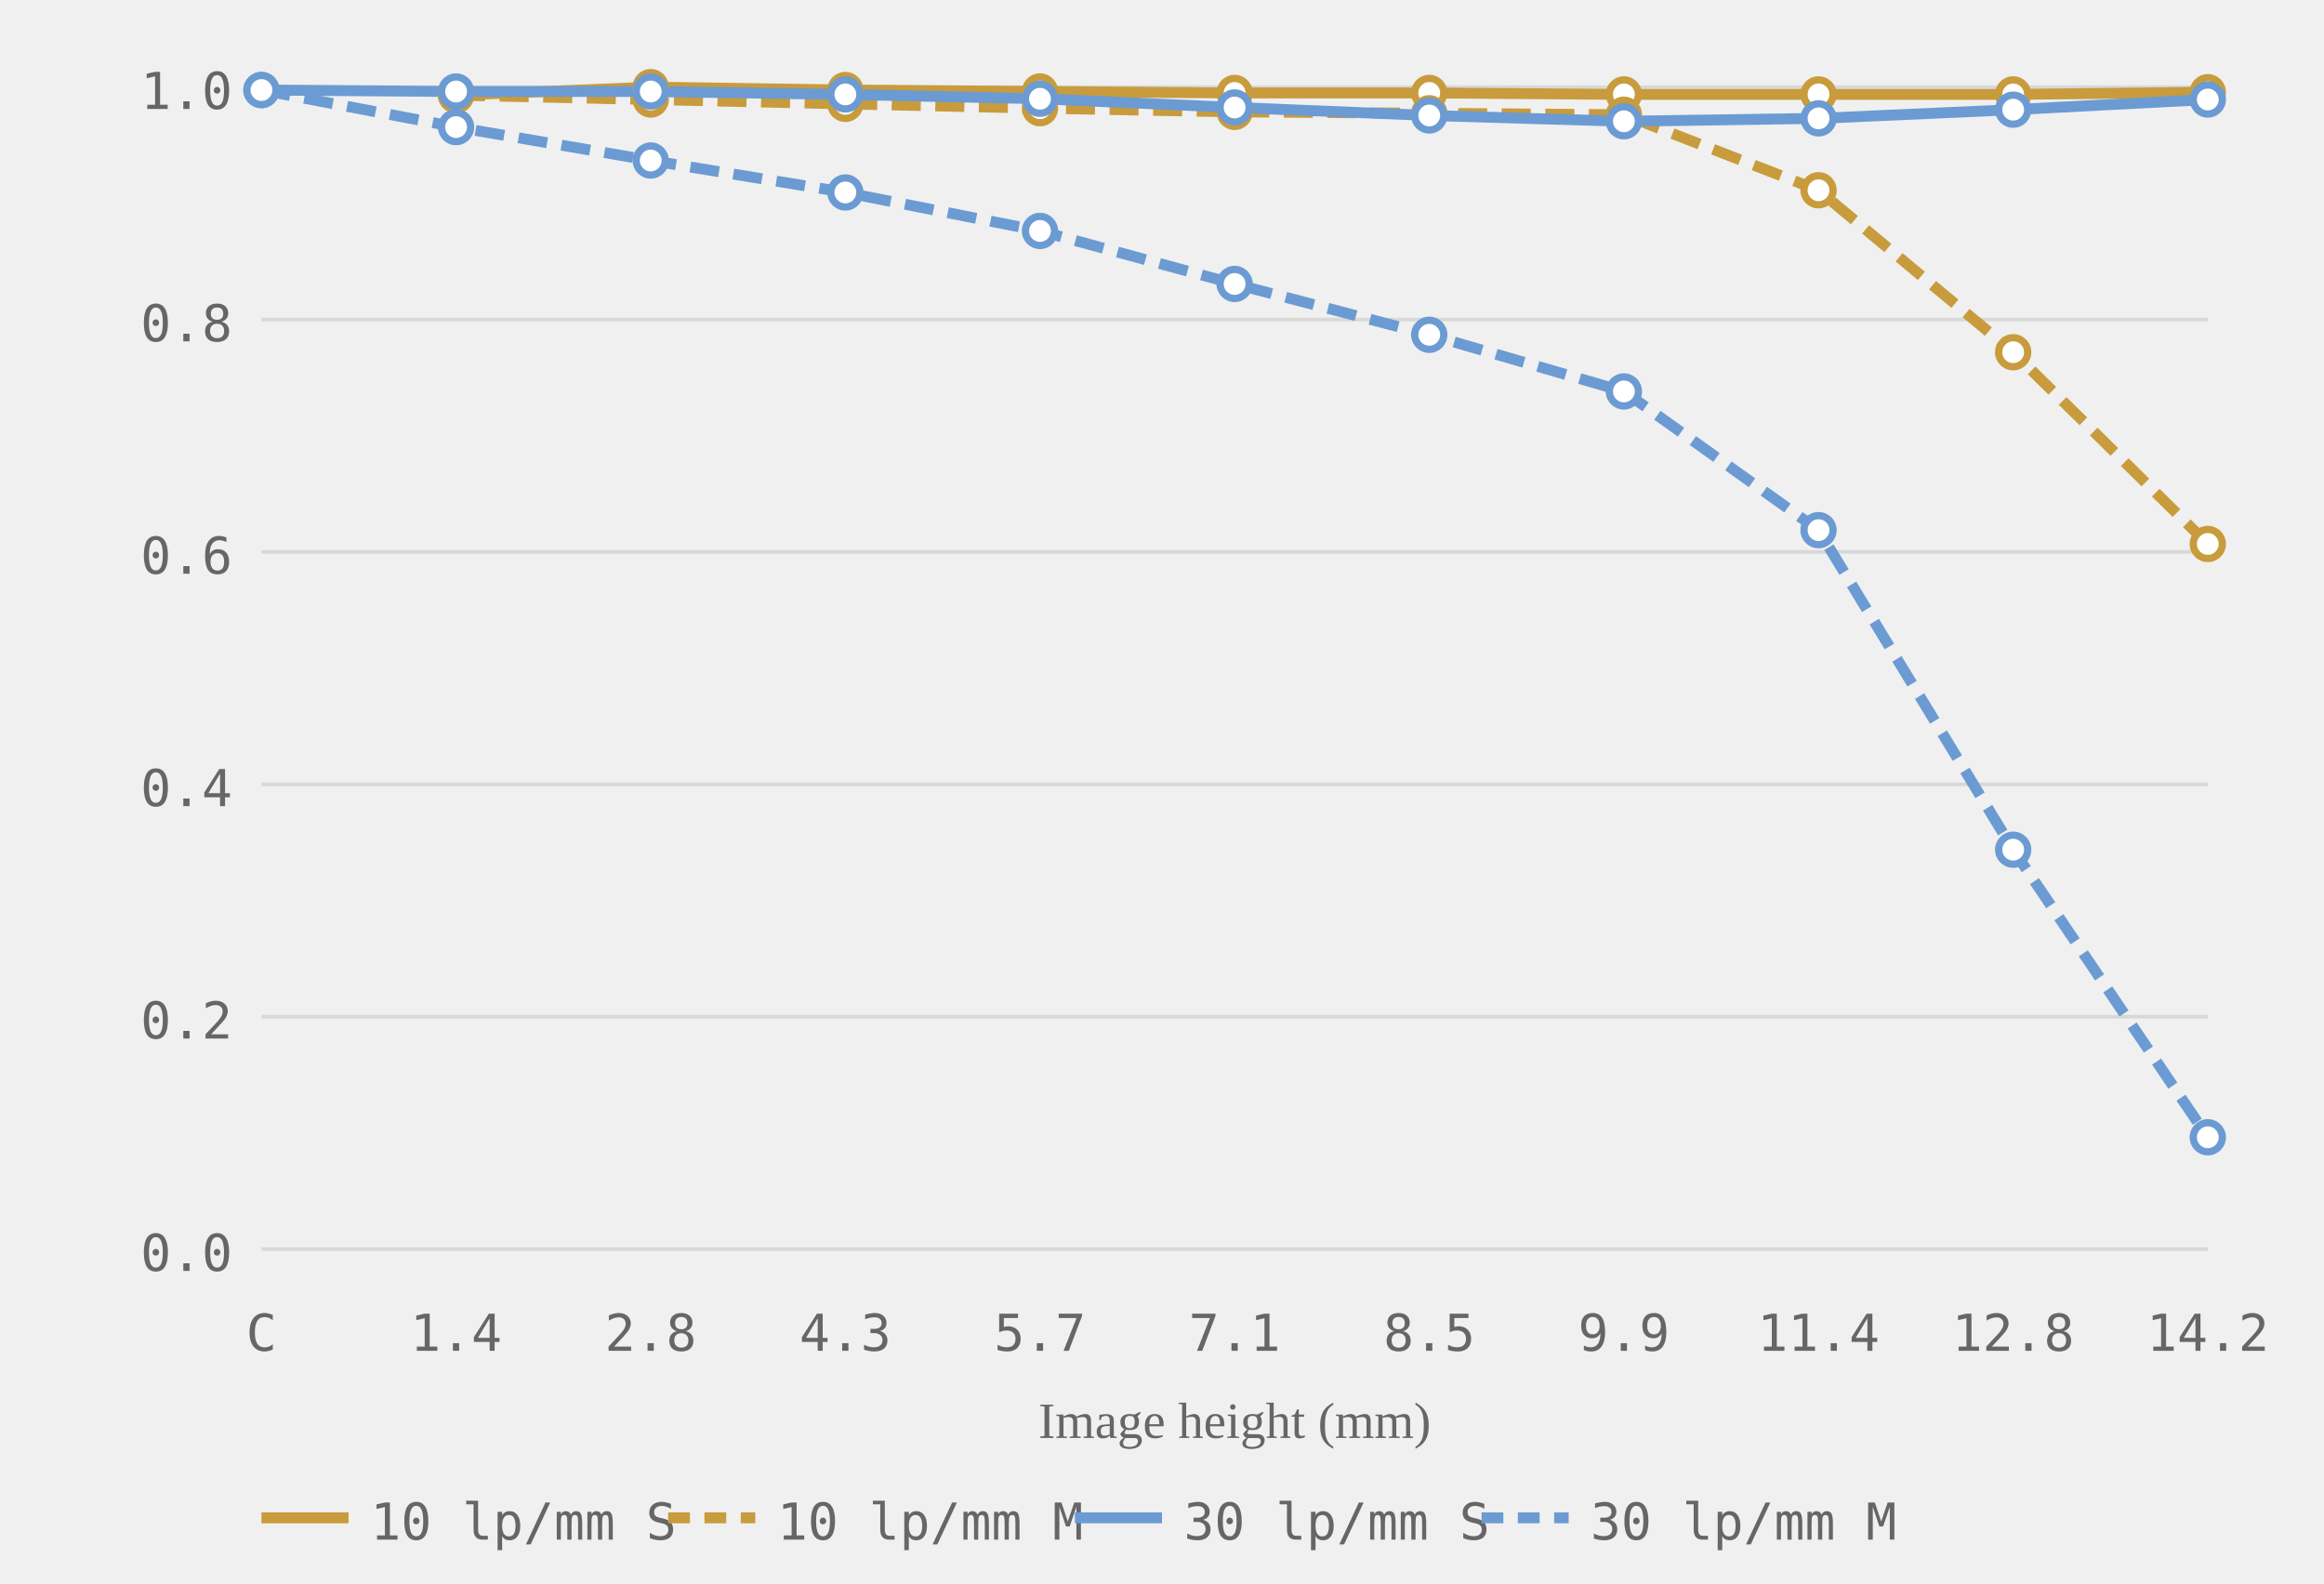
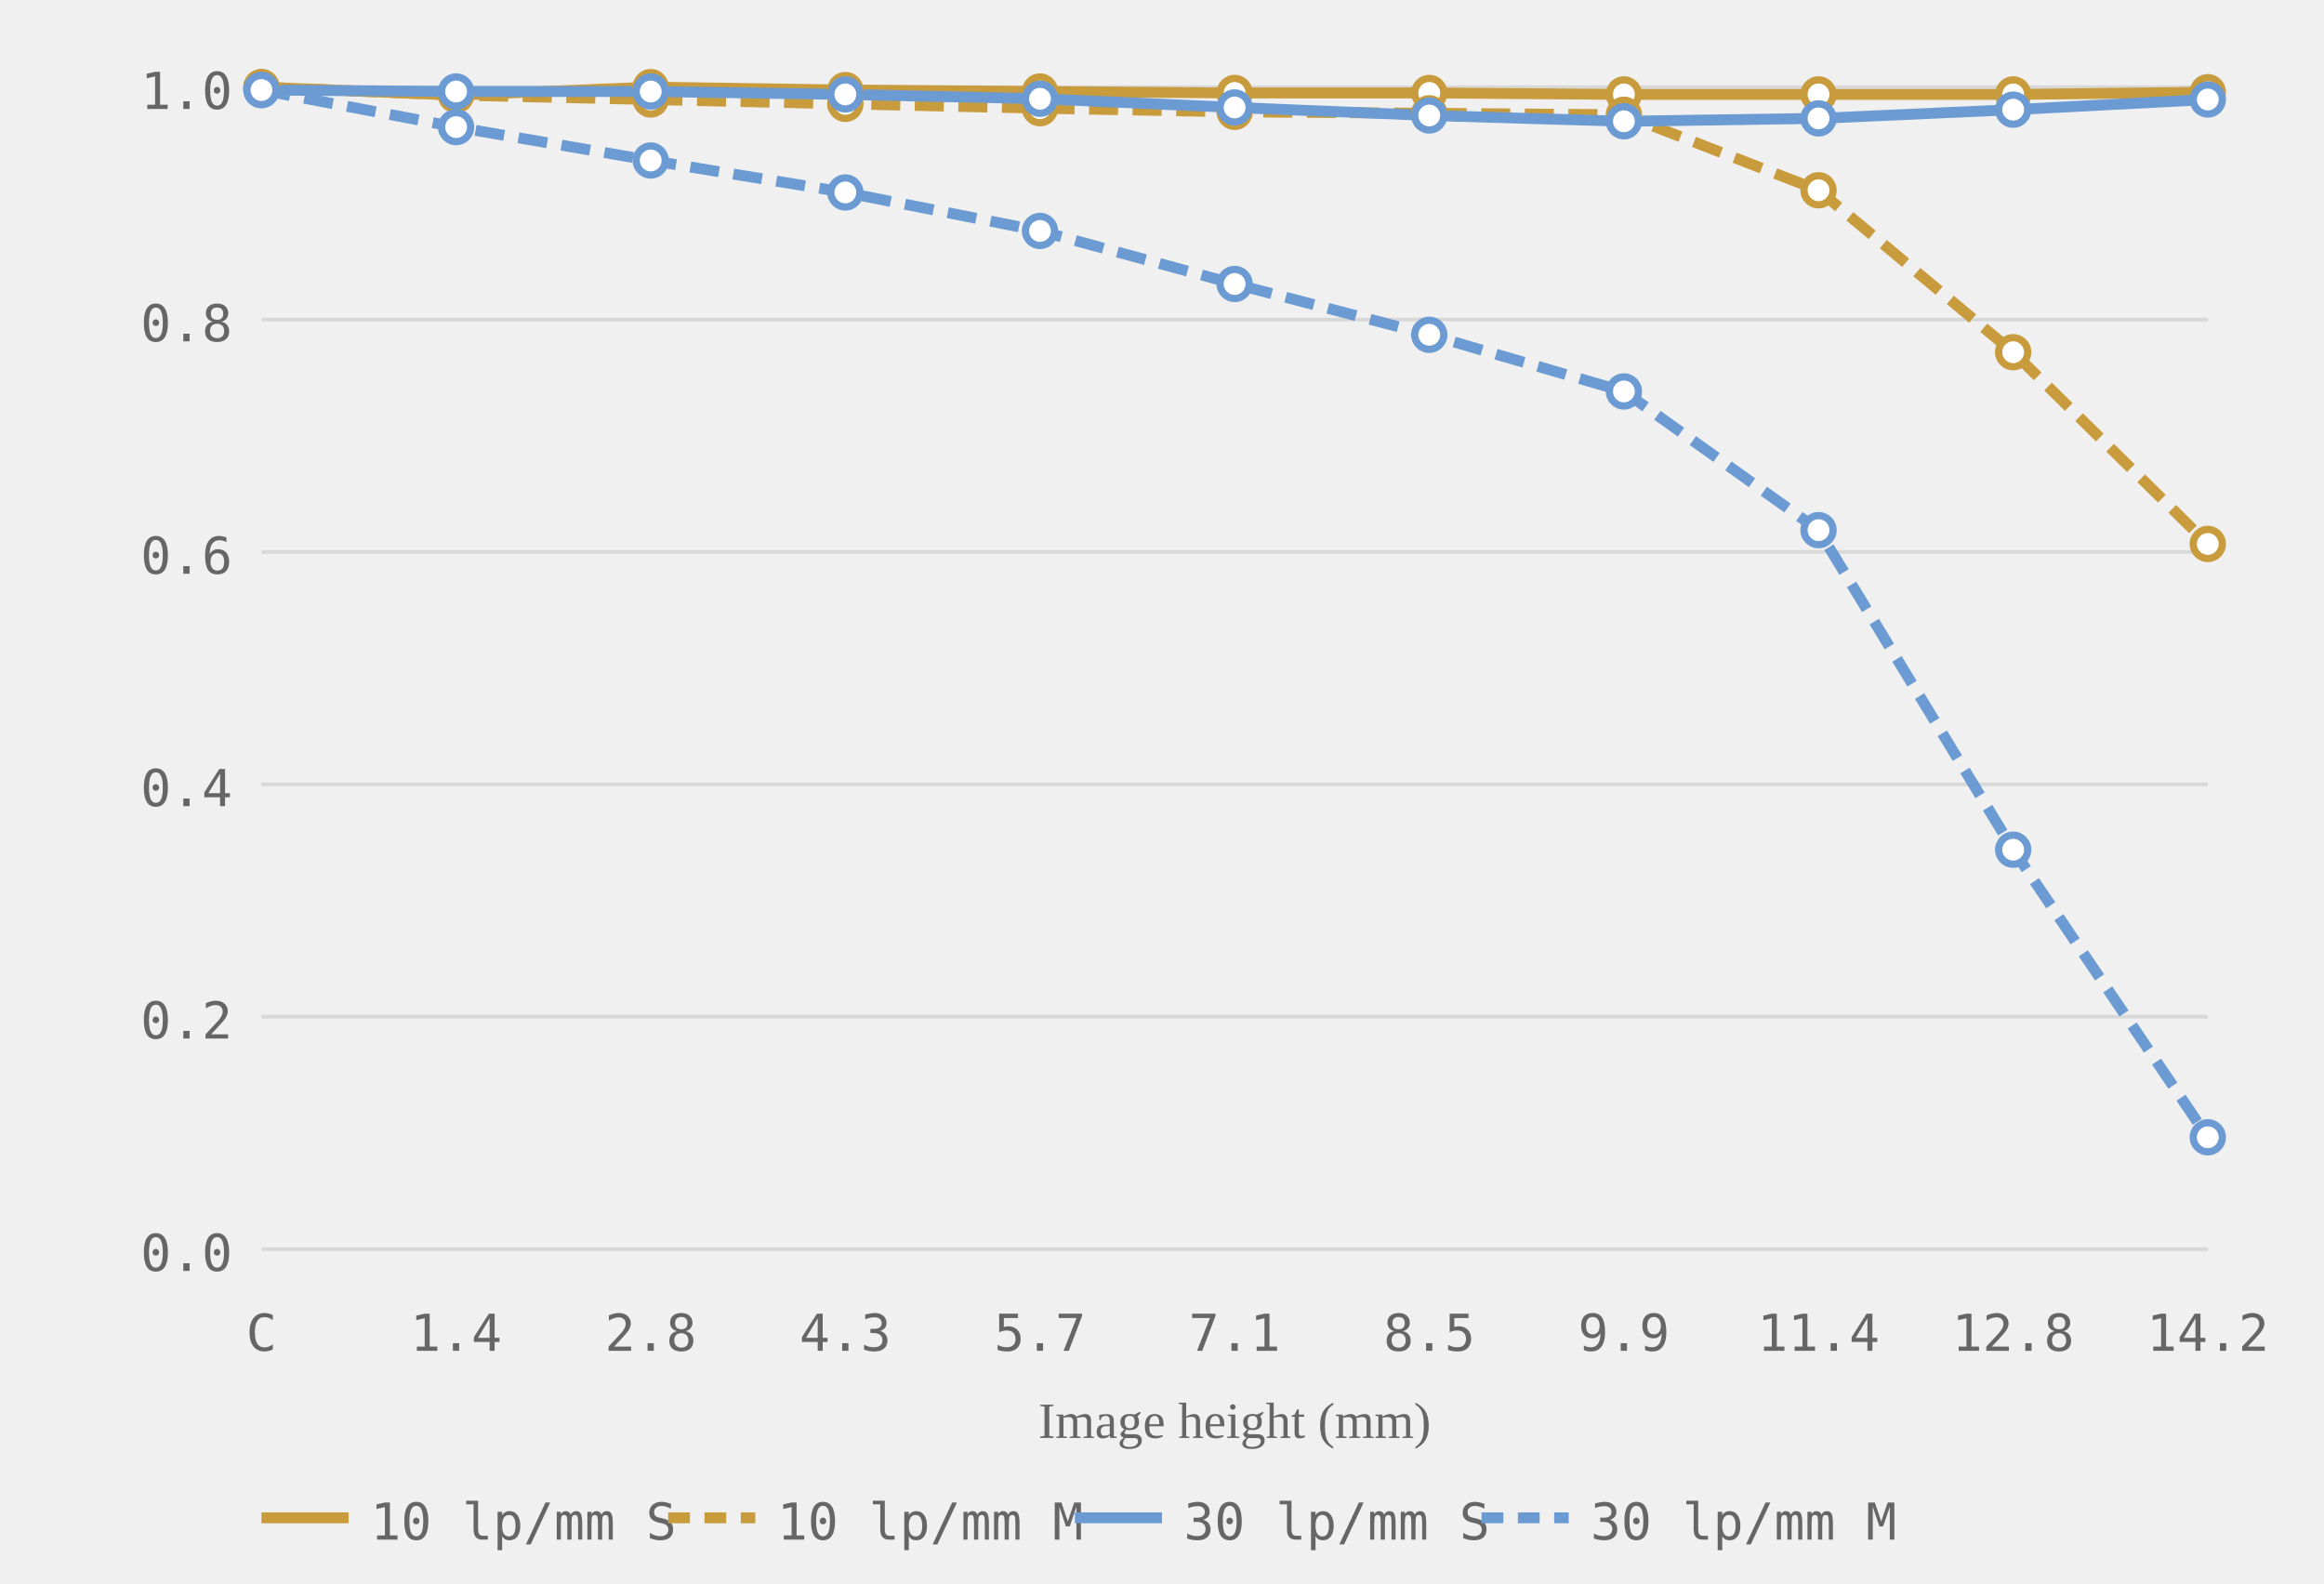
<svg xmlns="http://www.w3.org/2000/svg" viewBox="0 0 320 218" role="img" aria-label="MTF chart, generated from readings">
  <style>.grid-line { stroke: #d8d8d8; stroke-width: 0.5; }.axis-label { font-size: 7px; fill: #666666; font-family: ui-monospace, monospace; }.axis-y { text-anchor: end; }.axis-x { text-anchor: middle; }.axis-title { font-size: 7px; fill: #666666; text-anchor: middle; }.curve { fill: none; stroke-width: 1.5; }.curve-m { stroke-dasharray: 4 2; }.dot { fill: white; stroke-width: 1; }.legend-text { font-size: 7px; fill: #666666; font-family: ui-monospace, monospace; }</style>
  <line class="grid-line" x1="36" y1="172.0" x2="304" y2="172.0" />
  <line class="grid-line" x1="36" y1="140.0" x2="304" y2="140.0" />
  <line class="grid-line" x1="36" y1="108.0" x2="304" y2="108.0" />
  <line class="grid-line" x1="36" y1="76.0" x2="304" y2="76.0" />
  <line class="grid-line" x1="36" y1="44.0" x2="304" y2="44.0" />
  <line class="grid-line" x1="36" y1="12.0" x2="304" y2="12.0" />
  <text class="axis-label axis-y" x="32" y="175.0">0.0</text>
  <text class="axis-label axis-y" x="32" y="143.0">0.2</text>
  <text class="axis-label axis-y" x="32" y="111.0">0.4</text>
  <text class="axis-label axis-y" x="32" y="79.0">0.6</text>
  <text class="axis-label axis-y" x="32" y="47.0">0.8</text>
  <text class="axis-label axis-y" x="32" y="15.0">1.0</text>
  <text class="axis-label axis-x" x="36.0" y="186">C</text>
  <text class="axis-label axis-x" x="62.8" y="186">1.4</text>
  <text class="axis-label axis-x" x="89.6" y="186">2.8</text>
  <text class="axis-label axis-x" x="116.4" y="186">4.3</text>
  <text class="axis-label axis-x" x="143.2" y="186">5.7</text>
  <text class="axis-label axis-x" x="170.0" y="186">7.1</text>
  <text class="axis-label axis-x" x="196.8" y="186">8.5</text>
  <text class="axis-label axis-x" x="223.6" y="186">9.9</text>
  <text class="axis-label axis-x" x="250.4" y="186">11.4</text>
  <text class="axis-label axis-x" x="277.2" y="186">12.8</text>
  <text class="axis-label axis-x" x="304.0" y="186">14.2</text>
  <text class="axis-title" x="170.0" y="198">Image height (mm)</text>
-   <polyline class="curve curve-10" style="stroke:#c89b3c" points="62.8,13.1 89.6,12.0 116.4,12.4 143.2,12.6 170.0,12.8 196.8,12.8 223.6,13.0 250.4,13.0 277.2,13.0 304.0,12.7" />
-   <polyline class="curve curve-10 curve-m" style="stroke:#c89b3c" points="62.8,13.1 89.6,13.7 116.4,14.3 143.2,14.9 170.0,15.4 196.8,15.6 223.6,15.8 250.4,26.2 277.2,48.5 304.0,74.9" stroke-dasharray="4 2" />
+   <polyline class="curve curve-10" style="stroke:#c89b3c" points="36.0,12.0 62.8,13.1 89.6,12.0 116.4,12.4 143.2,12.6 170.0,12.8 196.8,12.8 223.6,13.0 250.4,13.0 277.2,13.0 304.0,12.7" />
+   <polyline class="curve curve-10 curve-m" style="stroke:#c89b3c" points="36.0,12.0 62.8,13.1 89.6,13.7 116.4,14.3 143.2,14.9 170.0,15.4 196.8,15.6 223.6,15.8 250.4,26.2 277.2,48.5 304.0,74.9" stroke-dasharray="4 2" />
  <polyline class="curve curve-30" style="stroke:#6b9bd2" points="36.0,12.4 62.8,12.6 89.6,12.6 116.4,13.0 143.2,13.6 170.0,14.8 196.8,15.9 223.6,16.7 250.4,16.3 277.2,15.1 304.0,13.7" />
  <polyline class="curve curve-30 curve-m" style="stroke:#6b9bd2" points="36.0,12.4 62.8,17.5 89.6,22.1 116.4,26.5 143.2,31.8 170.0,39.1 196.8,46.1 223.6,53.9 250.4,73.0 277.2,117.0 304.0,156.6" stroke-dasharray="4 2" />
+   <circle class="dot dot-10" style="stroke:#c89b3c" cx="36.0" cy="12.0" r="2" />
  <circle class="dot dot-10" style="stroke:#c89b3c" cx="62.8" cy="13.1" r="2" />
  <circle class="dot dot-10" style="stroke:#c89b3c" cx="89.6" cy="12.0" r="2" />
  <circle class="dot dot-10" style="stroke:#c89b3c" cx="116.4" cy="12.4" r="2" />
  <circle class="dot dot-10" style="stroke:#c89b3c" cx="143.2" cy="12.6" r="2" />
  <circle class="dot dot-10" style="stroke:#c89b3c" cx="170.0" cy="12.8" r="2" />
  <circle class="dot dot-10" style="stroke:#c89b3c" cx="196.8" cy="12.8" r="2" />
  <circle class="dot dot-10" style="stroke:#c89b3c" cx="223.6" cy="13.0" r="2" />
  <circle class="dot dot-10" style="stroke:#c89b3c" cx="250.4" cy="13.0" r="2" />
  <circle class="dot dot-10" style="stroke:#c89b3c" cx="277.2" cy="13.0" r="2" />
  <circle class="dot dot-10" style="stroke:#c89b3c" cx="304.0" cy="12.7" r="2" />
+   <circle class="dot dot-10" style="stroke:#c89b3c" cx="36.0" cy="12.0" r="2" />
  <circle class="dot dot-10" style="stroke:#c89b3c" cx="62.8" cy="13.1" r="2" />
  <circle class="dot dot-10" style="stroke:#c89b3c" cx="89.6" cy="13.7" r="2" />
  <circle class="dot dot-10" style="stroke:#c89b3c" cx="116.4" cy="14.3" r="2" />
  <circle class="dot dot-10" style="stroke:#c89b3c" cx="143.2" cy="14.9" r="2" />
  <circle class="dot dot-10" style="stroke:#c89b3c" cx="170.0" cy="15.4" r="2" />
  <circle class="dot dot-10" style="stroke:#c89b3c" cx="196.8" cy="15.6" r="2" />
  <circle class="dot dot-10" style="stroke:#c89b3c" cx="223.6" cy="15.8" r="2" />
  <circle class="dot dot-10" style="stroke:#c89b3c" cx="250.4" cy="26.2" r="2" />
  <circle class="dot dot-10" style="stroke:#c89b3c" cx="277.2" cy="48.5" r="2" />
  <circle class="dot dot-10" style="stroke:#c89b3c" cx="304.0" cy="74.9" r="2" />
  <circle class="dot dot-30" style="stroke:#6b9bd2" cx="36.0" cy="12.4" r="2" />
  <circle class="dot dot-30" style="stroke:#6b9bd2" cx="62.8" cy="12.6" r="2" />
  <circle class="dot dot-30" style="stroke:#6b9bd2" cx="89.6" cy="12.6" r="2" />
  <circle class="dot dot-30" style="stroke:#6b9bd2" cx="116.4" cy="13.0" r="2" />
  <circle class="dot dot-30" style="stroke:#6b9bd2" cx="143.2" cy="13.6" r="2" />
  <circle class="dot dot-30" style="stroke:#6b9bd2" cx="170.0" cy="14.8" r="2" />
  <circle class="dot dot-30" style="stroke:#6b9bd2" cx="196.8" cy="15.9" r="2" />
  <circle class="dot dot-30" style="stroke:#6b9bd2" cx="223.6" cy="16.7" r="2" />
  <circle class="dot dot-30" style="stroke:#6b9bd2" cx="250.4" cy="16.3" r="2" />
  <circle class="dot dot-30" style="stroke:#6b9bd2" cx="277.2" cy="15.1" r="2" />
  <circle class="dot dot-30" style="stroke:#6b9bd2" cx="304.0" cy="13.7" r="2" />
  <circle class="dot dot-30" style="stroke:#6b9bd2" cx="36.0" cy="12.4" r="2" />
  <circle class="dot dot-30" style="stroke:#6b9bd2" cx="62.8" cy="17.5" r="2" />
  <circle class="dot dot-30" style="stroke:#6b9bd2" cx="89.6" cy="22.1" r="2" />
  <circle class="dot dot-30" style="stroke:#6b9bd2" cx="116.4" cy="26.5" r="2" />
  <circle class="dot dot-30" style="stroke:#6b9bd2" cx="143.2" cy="31.8" r="2" />
  <circle class="dot dot-30" style="stroke:#6b9bd2" cx="170.0" cy="39.1" r="2" />
  <circle class="dot dot-30" style="stroke:#6b9bd2" cx="196.8" cy="46.1" r="2" />
  <circle class="dot dot-30" style="stroke:#6b9bd2" cx="223.6" cy="53.9" r="2" />
  <circle class="dot dot-30" style="stroke:#6b9bd2" cx="250.4" cy="73.0" r="2" />
  <circle class="dot dot-30" style="stroke:#6b9bd2" cx="277.2" cy="117.0" r="2" />
  <circle class="dot dot-30" style="stroke:#6b9bd2" cx="304.0" cy="156.6" r="2" />
  <line x1="36" y1="209" x2="48" y2="209" stroke="#c89b3c" stroke-width="1.5" />
  <text class="legend-text" x="51" y="212">10 lp/mm S</text>
  <line x1="92" y1="209" x2="104" y2="209" stroke="#c89b3c" stroke-width="1.5" stroke-dasharray="3 2" />
  <text class="legend-text" x="107" y="212">10 lp/mm M</text>
  <line x1="148" y1="209" x2="160" y2="209" stroke="#6b9bd2" stroke-width="1.5" />
  <text class="legend-text" x="163" y="212">30 lp/mm S</text>
  <line x1="204" y1="209" x2="216" y2="209" stroke="#6b9bd2" stroke-width="1.5" stroke-dasharray="3 2" />
  <text class="legend-text" x="219" y="212">30 lp/mm M</text>
</svg>
